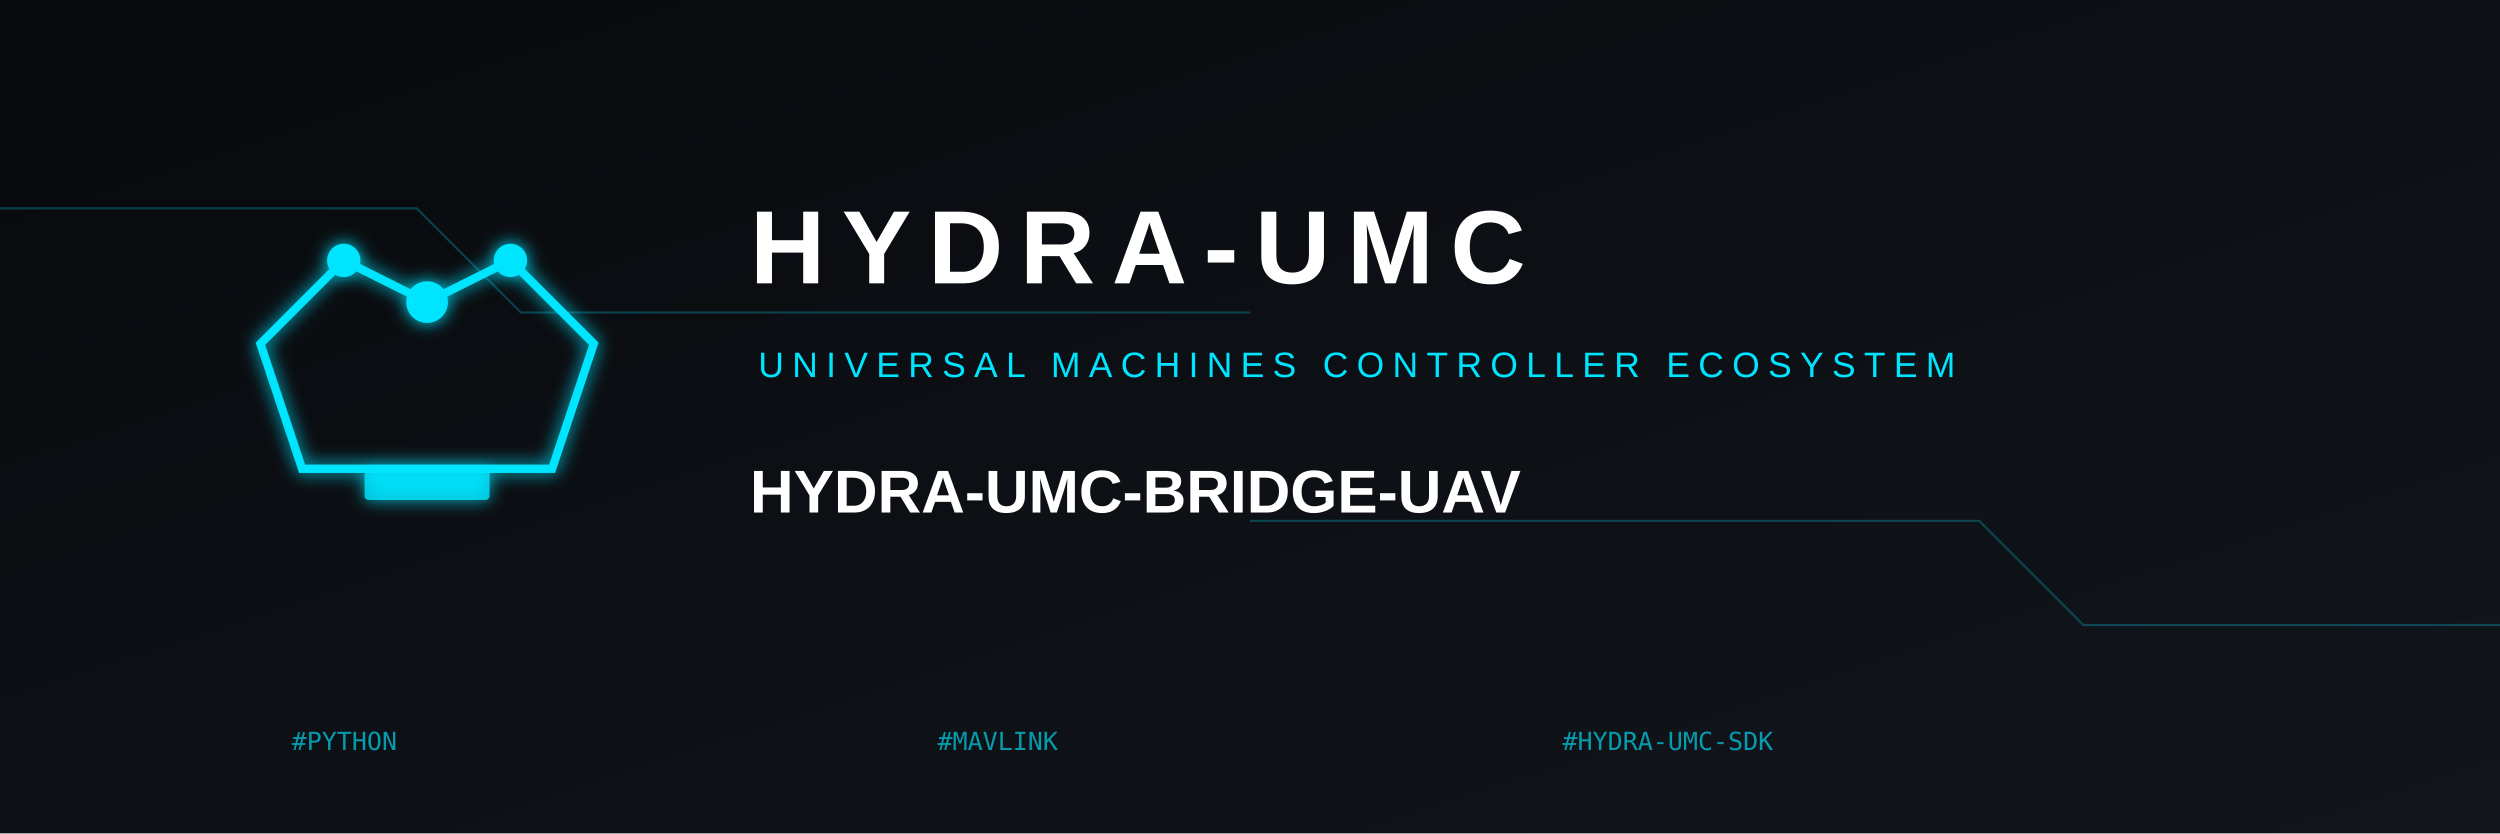
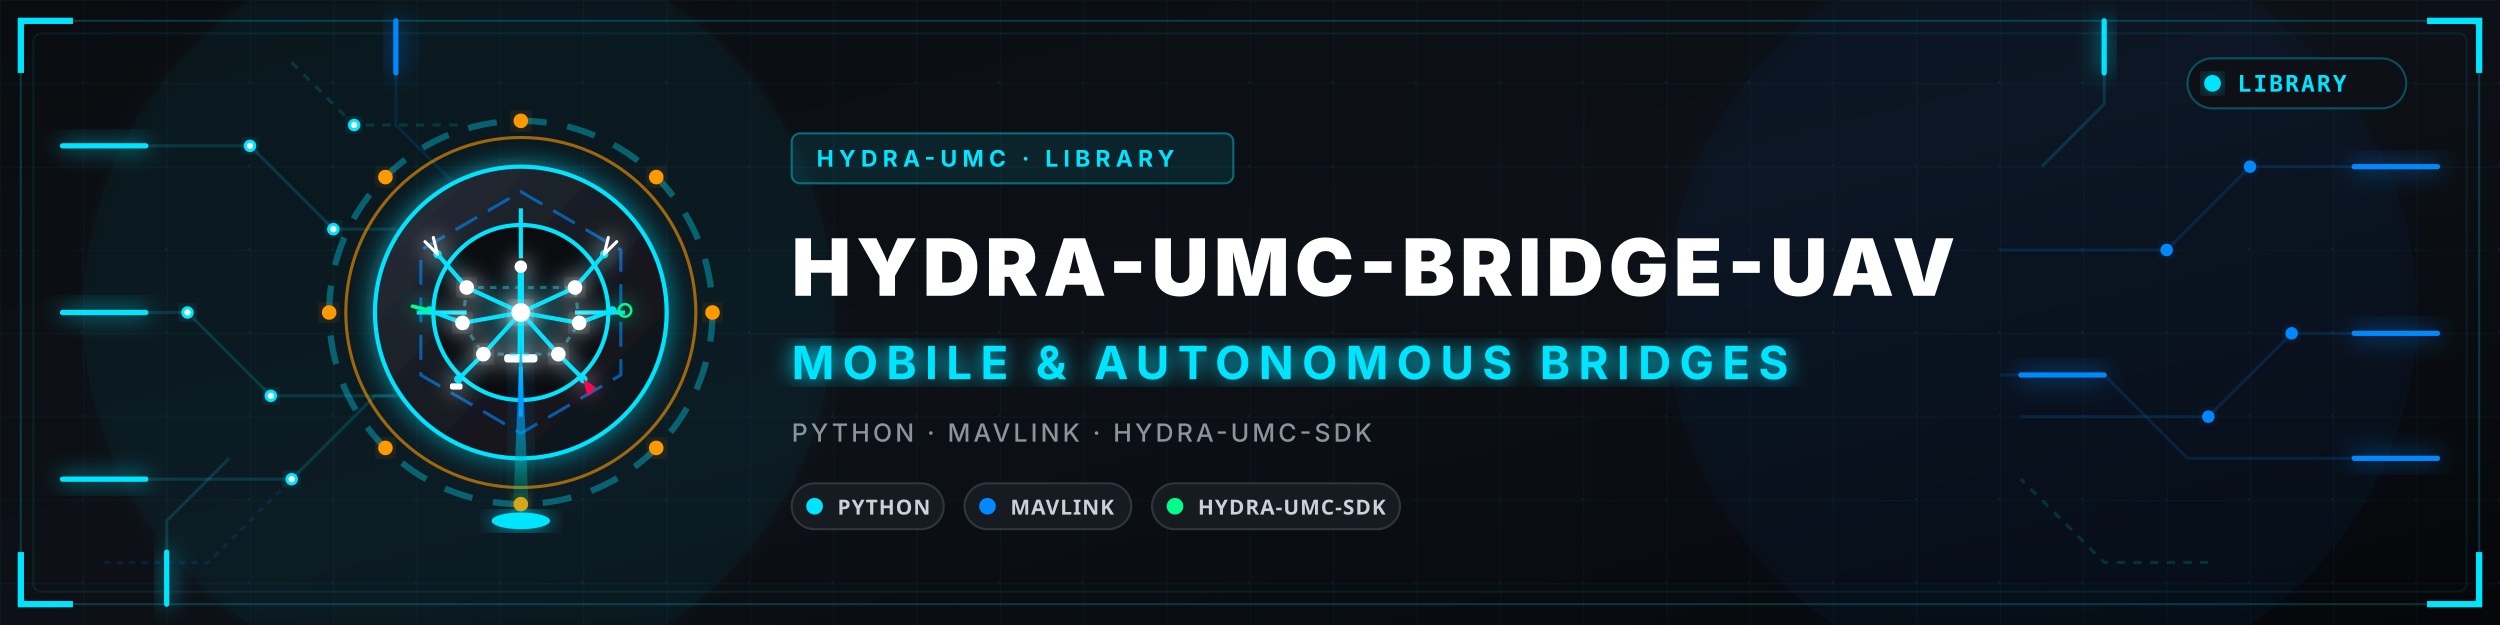
- <svg xmlns="http://www.w3.org/2000/svg" viewBox="0 0 1200 400" role="img" aria-labelledby="title desc">
+ <svg xmlns="http://www.w3.org/2000/svg" viewBox="0 0 1200 300" width="100%" height="100%">
  <defs>
-     <linearGradient id="bg" x1="0%" y1="0%" x2="100%" y2="100%">
-       <stop stop-color="#07090C" />
-       <stop offset="1" stop-color="#12161C" />
-     </linearGradient>
-     <filter id="g">
-       <feGaussianBlur stdDeviation="4" result="b" />
+     <linearGradient id="bgGlow" x1="0%" y1="0%" x2="100%" y2="100%">
+       <stop offset="0%" stop-color="#0A0C10" />
+       <stop offset="50%" stop-color="#0D1117" />
+       <stop offset="100%" stop-color="#05070A" />
+     </linearGradient>
+     <linearGradient id="cyanGlow" x1="0%" y1="0%" x2="100%" y2="0%">
+       <stop offset="0%" stop-color="#00E5FF" stop-opacity="0.8" />
+       <stop offset="100%" stop-color="#0088FF" stop-opacity="0.9" />
+     </linearGradient>
+     <linearGradient id="hydraCyanGlow" x1="0%" y1="0%" x2="100%" y2="100%">
+       <stop offset="0%" stop-color="#00F0FF" />
+       <stop offset="100%" stop-color="#0077FF" />
+     </linearGradient>
+     <linearGradient id="laserBeam" x1="0%" y1="0%" x2="0%" y2="100%">
+       <stop offset="0%" stop-color="#00E5FF" stop-opacity="1" />
+       <stop offset="40%" stop-color="#0088FF" stop-opacity="0.8" />
+       <stop offset="100%" stop-color="#00FF88" stop-opacity="0" />
+     </linearGradient>
+     <linearGradient id="metalGradient" x1="0%" y1="0%" x2="100%" y2="100%">
+       <stop offset="0%" stop-color="#2A303C" />
+       <stop offset="50%" stop-color="#161B22" />
+       <stop offset="100%" stop-color="#0D1117" />
+     </linearGradient>
+     <filter id="glowCyan" x="-20%" y="-20%" width="140%" height="140%">
+       <feGaussianBlur stdDeviation="5" result="blur" />
      <feMerge>
-         <feMergeNode in="b" />
+         <feMergeNode in="blur" />
        <feMergeNode in="SourceGraphic" />
      </feMerge>
    </filter>
+     <filter id="glowBlue" x="-20%" y="-20%" width="140%" height="140%">
+       <feGaussianBlur stdDeviation="6" result="blur" />
+       <feMerge>
+         <feMergeNode in="blur" />
+         <feMergeNode in="SourceGraphic" />
+       </feMerge>
+     </filter>
+     <filter id="glowBeam" x="-30%" y="-30%" width="160%" height="160%">
+       <feGaussianBlur stdDeviation="8" result="blur" />
+       <feMerge>
+         <feMergeNode in="blur" />
+         <feMergeNode in="SourceGraphic" />
+       </feMerge>
+     </filter>
+     <pattern id="cyberGrid" width="40" height="40" patternUnits="userSpaceOnUse">
+       <path d="M 40 0 L 0 0 0 40" fill="none" stroke="#00E5FF" stroke-opacity="0.04" stroke-width="1" />
+       <circle cx="40" cy="40" r="1" fill="#00E5FF" fill-opacity="0.1" />
+     </pattern>
+     <g id="pcbNode">
+       <circle cx="0" cy="0" r="3" fill="#00E5FF" filter="url(#glowCyan)" />
+       <circle cx="0" cy="0" r="1.5" fill="#FFFFFF" />
+     </g>
  </defs>
-   <rect width="1200" height="400" fill="url(#bg)" />
-   <g fill="none" stroke="#00E5FF" stroke-width="1" opacity=".25">
-     <path d="M0 100H200L250 150H600" />
-     <path d="M1200 300H1000L950 250H600" />
-   </g>
-   <g transform="translate(205 185)" filter="url(#g)">
-     <path d="M-60,40 -80,-20 -40,-60 0,-40 40,-60 80,-20 60,40Z" fill="none" stroke="#00E5FF" stroke-width="4" />
-     <circle cy="-40" r="10" fill="#00E5FF" />
-     <circle cx="-40" cy="-60" r="8" fill="#00E5FF" />
-     <circle cx="40" cy="-60" r="8" fill="#00E5FF" />
-     <rect x="-30" y="40" width="60" height="15" rx="2" fill="#00E5FF" opacity=".8" />
-   </g>
-   <text x="360" y="136" font-family="Arial,sans-serif" font-size="50" font-weight="bold" fill="#FFF" letter-spacing="8">HYDRA-UMC</text>
-   <text x="364" y="181" font-family="Arial,sans-serif" font-size="17" fill="#00E5FF" letter-spacing="4">UNIVERSAL MACHINES CONTROLLER ECOSYSTEM</text>
-   <text x="360" y="246" font-family="Arial,sans-serif" font-size="29" font-weight="bold" fill="#FFF">HYDRA-UMC-BRIDGE-UAV</text>
-   <g font-family="monospace" font-size="12" fill="#00E5FF" opacity=".65">
-     <text x="140" y="360">#PYTHON</text>
-     <text x="450" y="360">#MAVLINK</text>
-     <text x="750" y="360">#HYDRA-UMC-SDK</text>
+   <rect width="1200" height="300" fill="url(#bgGlow)" />
+   <rect width="1200" height="300" fill="url(#cyberGrid)" />
+   <circle cx="220" cy="150" r="180" fill="#00E5FF" fill-opacity="0.03" filter="url(#glowCyan)">
+     <animate attributeName="fill-opacity" values="0.02;0.05;0.02" dur="6s" repeatCount="indefinite" />
+   </circle>
+   <circle cx="980" cy="150" r="180" fill="#0077FF" fill-opacity="0.03" filter="url(#glowBlue)">
+     <animate attributeName="fill-opacity" values="0.02;0.05;0.02" dur="6s" repeatCount="indefinite" />
+   </circle>
+   <rect x="10" y="10" width="1180" height="280" fill="none" stroke="#00E5FF" stroke-opacity="0.2" stroke-width="1" rx="6" />
+   <rect x="16" y="16" width="1168" height="268" fill="none" stroke="#00E5FF" stroke-opacity="0.08" stroke-width="1" rx="4" />
+   <path d="M 10 35 L 10 10 L 35 10" fill="none" stroke="#00E5FF" stroke-width="3">
+     <animate attributeName="stroke-opacity" values="0.6;1;0.6" dur="3s" repeatCount="indefinite" />
+   </path>
+   <path d="M 1190 35 L 1190 10 L 1165 10" fill="none" stroke="#00E5FF" stroke-width="3">
+     <animate attributeName="stroke-opacity" values="0.6;1;0.6" dur="3s" repeatCount="indefinite" />
+   </path>
+   <path d="M 10 265 L 10 290 L 35 290" fill="none" stroke="#00E5FF" stroke-width="3">
+     <animate attributeName="stroke-opacity" values="0.6;1;0.6" dur="3s" repeatCount="indefinite" />
+   </path>
+   <path d="M 1190 265 L 1190 290 L 1165 290" fill="none" stroke="#00E5FF" stroke-width="3">
+     <animate attributeName="stroke-opacity" values="0.6;1;0.6" dur="3s" repeatCount="indefinite" />
+   </path>
+   <g stroke="#00E5FF" stroke-opacity="0.15" stroke-width="1.5" fill="none">
+     <path d="M 30 70 L 120 70 L 160 110 L 240 110" />
+     <path d="M 30 150 L 90 150 L 130 190 L 220 190" />
+     <path d="M 30 230 L 140 230 L 180 190 L 210 190" />
+     <path d="M 80 290 L 80 250 L 110 220" />
+     <path d="M 190 10 L 190 60 L 220 90" stroke="#0077FF" stroke-opacity="0.15" />
+     <path d="M 140 30 L 170 60 L 220 60" stroke-dasharray="4,4" />
+     <path d="M 50 270 L 100 270 L 140 230" stroke="#0077FF" stroke-opacity="0.15" stroke-dasharray="3,3" />
+   </g>
+   <g fill="none" stroke-linecap="round" stroke-linejoin="round">
+     <path d="M 30 70 L 120 70 L 160 110 L 240 110" stroke="#00E5FF" stroke-width="2.5" stroke-dasharray="40, 240" filter="url(#glowCyan)">
+       <animate attributeName="stroke-dashoffset" values="280;0" dur="3s" repeatCount="indefinite" />
+     </path>
+     <path d="M 30 150 L 90 150 L 130 190 L 220 190" stroke="#00E5FF" stroke-width="2.5" stroke-dasharray="40, 220" filter="url(#glowCyan)">
+       <animate attributeName="stroke-dashoffset" values="260;0" dur="3.5s" repeatCount="indefinite" />
+     </path>
+     <path d="M 30 230 L 140 230 L 180 190 L 210 190" stroke="#00E5FF" stroke-width="2.5" stroke-dasharray="40, 230" filter="url(#glowCyan)">
+       <animate attributeName="stroke-dashoffset" values="270;0" dur="3.2s" repeatCount="indefinite" />
+     </path>
+     <path d="M 80 290 L 80 250 L 110 220" stroke="#00E5FF" stroke-width="2.5" stroke-dasharray="25, 100" filter="url(#glowCyan)">
+       <animate attributeName="stroke-dashoffset" values="125;0" dur="2.5s" repeatCount="indefinite" />
+     </path>
+     <path d="M 190 10 L 190 60 L 220 90" stroke="#0088FF" stroke-width="2.5" stroke-dasharray="25, 90" filter="url(#glowBlue)">
+       <animate attributeName="stroke-dashoffset" values="115;0" dur="2.8s" repeatCount="indefinite" />
+     </path>
+   </g>
+   <use href="#pcbNode" x="120" y="70" />
+   <use href="#pcbNode" x="160" y="110" />
+   <use href="#pcbNode" x="90" y="150" />
+   <use href="#pcbNode" x="130" y="190" />
+   <use href="#pcbNode" x="140" y="230" />
+   <use href="#pcbNode" x="170" y="60" />
+   <g stroke="#0088FF" stroke-opacity="0.15" stroke-width="1.5" fill="none">
+     <path d="M 1170 80 L 1080 80 L 1040 120 L 960 120" />
+     <path d="M 1170 160 L 1100 160 L 1060 200 L 970 200" />
+     <path d="M 1170 220 L 1050 220 L 1010 180 M 1010 180 L 960 180" />
+     <path d="M 1010 10 L 1010 50 L 980 80" stroke="#00E5FF" stroke-opacity="0.15" />
+     <path d="M 1060 270 L 1010 270 L 970 230" stroke="#00E5FF" stroke-opacity="0.15" stroke-dasharray="4,4" />
+   </g>
+   <g fill="none" stroke-linecap="round" stroke-linejoin="round">
+     <path d="M 1170 80 L 1080 80 L 1040 120 L 960 120" stroke="#0088FF" stroke-width="2.5" stroke-dasharray="40, 230" filter="url(#glowBlue)">
+       <animate attributeName="stroke-dashoffset" values="0;270" dur="3.5s" repeatCount="indefinite" />
+     </path>
+     <path d="M 1170 160 L 1100 160 L 1060 200 L 970 200" stroke="#0088FF" stroke-width="2.5" stroke-dasharray="40, 240" filter="url(#glowBlue)">
+       <animate attributeName="stroke-dashoffset" values="0;280" dur="3.8s" repeatCount="indefinite" />
+     </path>
+     <path d="M 1170 220 L 1050 220 L 1010 180 M 1010 180 L 960 180" stroke="#0088FF" stroke-width="2.5" stroke-dasharray="40, 250" filter="url(#glowBlue)">
+       <animate attributeName="stroke-dashoffset" values="0;290" dur="4s" repeatCount="indefinite" />
+     </path>
+     <path d="M 1010 10 L 1010 50 L 980 80" stroke="#00E5FF" stroke-width="2.5" stroke-dasharray="25, 95" filter="url(#glowCyan)">
+       <animate attributeName="stroke-dashoffset" values="0;120" dur="2.6s" repeatCount="indefinite" />
+     </path>
+   </g>
+   <circle cx="1080" cy="80" r="3" fill="#0088FF" filter="url(#glowBlue)" />
+   <circle cx="1040" cy="120" r="3" fill="#0088FF" filter="url(#glowBlue)" />
+   <circle cx="1100" cy="160" r="3" fill="#0088FF" filter="url(#glowBlue)" />
+   <circle cx="1060" cy="200" r="3" fill="#0088FF" filter="url(#glowBlue)" />
+   <g transform="translate(250, 150)">
+     <g>
+       <circle cx="0" cy="0" r="92" fill="none" stroke="#00E5FF" stroke-opacity="0.35" stroke-width="3" stroke-dasharray="14,10" />
+       <circle cx="0" cy="0" r="84" fill="none" stroke="#FF9900" stroke-opacity="0.6" stroke-width="1.5" />
+       <circle cx="92" cy="0" r="3.5" fill="#FF9900" filter="url(#glowBlue)" />
+       <circle cx="65" cy="65" r="3.5" fill="#FF9900" filter="url(#glowBlue)" />
+       <circle cx="0" cy="92" r="3.5" fill="#FF9900" filter="url(#glowBlue)" />
+       <circle cx="-65" cy="65" r="3.5" fill="#FF9900" filter="url(#glowBlue)" />
+       <circle cx="-92" cy="0" r="3.5" fill="#FF9900" filter="url(#glowBlue)" />
+       <circle cx="-65" cy="-65" r="3.5" fill="#FF9900" filter="url(#glowBlue)" />
+       <circle cx="0" cy="-92" r="3.5" fill="#FF9900" filter="url(#glowBlue)" />
+       <circle cx="65" cy="-65" r="3.5" fill="#FF9900" filter="url(#glowBlue)" />
+       <animateTransform attributeName="transform" type="rotate" from="0 0 0" to="360 0 0" dur="25s" repeatCount="indefinite" />
+     </g>
+     <circle cx="0" cy="0" r="70" fill="url(#metalGradient)" stroke="#00E5FF" stroke-width="2" filter="url(#glowCyan)" />
+     <g>
+       <polygon points="0,-58 48,-30 48,30 0,58 -48,30 -48,-30" fill="none" stroke="#0088FF" stroke-width="1.5" stroke-dasharray="12,6" opacity="0.6" />
+       <animateTransform attributeName="transform" type="rotate" from="360 0 0" to="0 0 0" dur="18s" repeatCount="indefinite" />
+     </g>
+     <circle cx="0" cy="0" r="42" fill="#0A0C10" stroke="#00E5FF" stroke-width="2" />
+     <line x1="-50" y1="0" x2="-26" y2="0" stroke="#00E5FF" stroke-width="2" />
+     <line x1="26" y1="0" x2="50" y2="0" stroke="#00E5FF" stroke-width="2" />
+     <line x1="0" y1="-50" x2="0" y2="-26" stroke="#00E5FF" stroke-width="2" />
+     <line x1="0" y1="26" x2="0" y2="50" stroke="#00E5FF" stroke-width="2" />
+     <g id="hydra8ArmSystem" filter="url(#glowCyan)">
+       <line x1="0" y1="0" x2="0" y2="22" stroke="#00E5FF" stroke-width="3" stroke-linecap="round" />
+       <rect x="-8" y="20" width="16" height="4" rx="1.5" fill="#FFFFFF" />
+       <line x1="0" y1="0" x2="0" y2="-22" stroke="#00E5FF" stroke-width="3" stroke-linecap="round" />
+       <circle cx="0" cy="-22" r="3" fill="#FFFFFF" />
+       <path d="M -26 -12 L -28 5 L -18 20 L 18 20 L 28 5 L 26 -12 Z" fill="none" stroke="#00E5FF" stroke-width="1.5" stroke-dasharray="3,3" opacity="0.4" />
+       <path d="M 0 0 L -26 -12 M 0 0 L -28 5 M 0 0 L -18 20 M 0 0 L 18 20 M 0 0 L 28 5 M 0 0 L 26 -12" stroke="#00E5FF" stroke-width="2" stroke-linecap="round" />
+       <g transform="translate(-26, -12)">
+         <g>
+           <animateTransform attributeName="transform" type="rotate" values="-25;15;-25" dur="3.4s" repeatCount="indefinite" />
+           <line x1="0" y1="0" x2="-14" y2="-16" stroke="#00E5FF" stroke-width="2" stroke-linecap="round" />
+           <circle cx="-14" cy="-16" r="2" fill="#00E5FF" />
+           <g transform="translate(-14, -16)">
+             <animateTransform attributeName="transform" type="rotate" values="30;-20;30" dur="3.4s" repeatCount="indefinite" />
+             <path d="M 0 0 L -6 -6 M 0 0 L -2 -8" stroke="#FFFFFF" stroke-width="1.5" stroke-linecap="round" />
+           </g>
+         </g>
+       </g>
+       <g transform="translate(-28, 5)">
+         <g>
+           <animateTransform attributeName="transform" type="rotate" values="-18;22;-18" dur="4.0s" repeatCount="indefinite" />
+           <line x1="0" y1="0" x2="-16" y2="-6" stroke="#00E5FF" stroke-width="2" stroke-linecap="round" />
+           <circle cx="-16" cy="-6" r="2" fill="#00E5FF" />
+           <g transform="translate(-16, -6)">
+             <animateTransform attributeName="transform" type="rotate" values="-25;25;-25" dur="4.0s" repeatCount="indefinite" />
+             <line x1="0" y1="0" x2="-8" y2="-2" stroke="#00FF88" stroke-width="1.8" stroke-linecap="round" />
+           </g>
+         </g>
+       </g>
+       <g transform="translate(-18, 20)">
+         <g>
+           <animateTransform attributeName="transform" type="rotate" values="-15;20;-15" dur="4.5s" repeatCount="indefinite" />
+           <line x1="0" y1="0" x2="-12" y2="12" stroke="#00E5FF" stroke-width="2" stroke-linecap="round" />
+           <circle cx="-12" cy="12" r="2" fill="#00E5FF" />
+           <g transform="translate(-12, 12)">
+             <animateTransform attributeName="transform" type="rotate" values="20;-15;20" dur="4.5s" repeatCount="indefinite" />
+             <rect x="-4" y="2" width="6" height="3" rx="1" fill="#FFFFFF" />
+           </g>
+         </g>
+       </g>
+       <g transform="translate(18, 20)">
+         <g>
+           <animateTransform attributeName="transform" type="rotate" values="15;-20;15" dur="4.2s" repeatCount="indefinite" />
+           <line x1="0" y1="0" x2="12" y2="12" stroke="#00E5FF" stroke-width="2" stroke-linecap="round" />
+           <circle cx="12" cy="12" r="2" fill="#00E5FF" />
+           <g transform="translate(12, 12)">
+             <animateTransform attributeName="transform" type="rotate" values="-20;15;-20" dur="4.2s" repeatCount="indefinite" />
+             <polygon points="0,0 6,4 2,8" fill="#FF0055" />
+           </g>
+         </g>
+       </g>
+       <g transform="translate(28, 5)">
+         <g>
+           <animateTransform attributeName="transform" type="rotate" values="22;-18;22" dur="3.8s" repeatCount="indefinite" />
+           <line x1="0" y1="0" x2="16" y2="-6" stroke="#00E5FF" stroke-width="2" stroke-linecap="round" />
+           <circle cx="16" cy="-6" r="2" fill="#00E5FF" />
+           <g transform="translate(16, -6)">
+             <animateTransform attributeName="transform" type="rotate" values="20;-20;20" dur="3.8s" repeatCount="indefinite" />
+             <circle cx="6" cy="0" r="3" fill="none" stroke="#00FF88" stroke-width="1.2" />
+           </g>
+         </g>
+       </g>
+       <g transform="translate(26, -12)">
+         <g>
+           <animateTransform attributeName="transform" type="rotate" values="25;-15;25" dur="3.2s" repeatCount="indefinite" />
+           <line x1="0" y1="0" x2="14" y2="-16" stroke="#00E5FF" stroke-width="2" stroke-linecap="round" />
+           <circle cx="14" cy="-16" r="2" fill="#00E5FF" />
+           <g transform="translate(14, -16)">
+             <animateTransform attributeName="transform" type="rotate" values="-30;20;-30" dur="3.2s" repeatCount="indefinite" />
+             <path d="M 0 0 L 6 -6 M 0 0 L 2 -8" stroke="#FFFFFF" stroke-width="1.5" stroke-linecap="round" />
+           </g>
+         </g>
+       </g>
+       <circle cx="0" cy="0" r="4.5" fill="#FFFFFF" filter="url(#glowCyan)" />
+       <circle cx="-26" cy="-12" r="3.5" fill="#FFFFFF" filter="url(#glowCyan)" />
+       <circle cx="-28" cy="5" r="3.5" fill="#FFFFFF" filter="url(#glowCyan)" />
+       <circle cx="-18" cy="20" r="3.5" fill="#FFFFFF" filter="url(#glowCyan)" />
+       <circle cx="18" cy="20" r="3.5" fill="#FFFFFF" filter="url(#glowCyan)" />
+       <circle cx="28" cy="5" r="3.5" fill="#FFFFFF" filter="url(#glowCyan)" />
+       <circle cx="26" cy="-12" r="3.5" fill="#FFFFFF" filter="url(#glowCyan)" />
+     </g>
+   </g>
+   <path d="M 250 157 L 246 250 L 254 250 Z" fill="url(#laserBeam)" filter="url(#glowBeam)">
+     <animate attributeName="opacity" values="0.3;1;0.3" dur="1.2s" repeatCount="indefinite" />
+   </path>
+   <ellipse cx="250" cy="250" rx="14" ry="4" fill="#00E5FF" filter="url(#glowCyan)">
+     <animate attributeName="rx" values="10;18;10" dur="1.2s" repeatCount="indefinite" />
+     <animate attributeName="opacity" values="0.4;1;0.4" dur="1.2s" repeatCount="indefinite" />
+   </ellipse>
+   <g transform="translate(380, 0)">
+     <g transform="translate(0, 82)">
+       <rect x="0" y="-18" width="212" height="24" rx="4" fill="#00E5FF" fill-opacity="0.1" stroke="#00E5FF" stroke-opacity="0.4" stroke-width="1">
+         <animate attributeName="stroke-opacity" values="0.3;0.8;0.3" dur="4s" repeatCount="indefinite" />
+       </rect>
+       <text x="12" y="-2" font-family="'Inter', 'Segoe UI', 'Roboto', sans-serif" font-weight="700" font-size="11" fill="#00E5FF" letter-spacing="2.5">HYDRA-UMC · LIBRARY</text>
+     </g>
+     <text x="0" y="142" font-family="'Inter', 'Segoe UI', 'Roboto', sans-serif" font-weight="900" font-size="38" fill="#FFFFFF" letter-spacing="2.5">HYDRA-UMC-BRIDGE-UAV</text>
+     <text x="0" y="182" font-family="'Inter', 'Segoe UI', 'Roboto', sans-serif" font-weight="700" font-size="22" fill="#00E5FF" letter-spacing="4" filter="url(#glowCyan)">MOBILE &amp; AUTONOMOUS BRIDGES</text>
+     <text x="0" y="212" font-family="'Inter', 'Segoe UI', 'Roboto', sans-serif" font-weight="500" font-size="12" fill="#8B949E" letter-spacing="1.5">PYTHON · MAVLINK · HYDRA-UMC-SDK</text>
+     <g transform="translate(0, 232)">
+       <rect x="0" y="0" width="73" height="22" rx="11" fill="#161B22" stroke="#30363D" stroke-width="1" />
+       <circle cx="11" cy="11" r="4" fill="#00E5FF">
+         <animate attributeName="opacity" values="0.5;1;0.5" dur="2.0s" repeatCount="indefinite" />
+       </circle>
+       <text x="22" y="15" font-family="sans-serif" font-weight="600" font-size="10" fill="#C9D1D9" letter-spacing="0.5">PYTHON</text>
+       <rect x="83" y="0" width="80" height="22" rx="11" fill="#161B22" stroke="#30363D" stroke-width="1" />
+       <circle cx="94" cy="11" r="4" fill="#0088FF">
+         <animate attributeName="opacity" values="0.5;1;0.5" dur="2.2s" repeatCount="indefinite" />
+       </circle>
+       <text x="105" y="15" font-family="sans-serif" font-weight="600" font-size="10" fill="#C9D1D9" letter-spacing="0.5">MAVLINK</text>
+       <rect x="173" y="0" width="119" height="22" rx="11" fill="#161B22" stroke="#30363D" stroke-width="1" />
+       <circle cx="184" cy="11" r="4" fill="#00FF88">
+         <animate attributeName="opacity" values="0.5;1;0.5" dur="2.4s" repeatCount="indefinite" />
+       </circle>
+       <text x="195" y="15" font-family="sans-serif" font-weight="600" font-size="10" fill="#C9D1D9" letter-spacing="0.5">HYDRA-UMC-SDK</text>
+     </g>
+   </g>
+   <g transform="translate(1060, 42)">
+     <rect x="-10" y="-14" width="105" height="24" rx="12" fill="#0D1117" stroke="#00E5FF" stroke-opacity="0.3" stroke-width="1" />
+     <circle cx="2" cy="-2" r="4" fill="#00E5FF" filter="url(#glowCyan)">
+       <animate attributeName="opacity" values="0.3;1;0.3" dur="1.5s" repeatCount="indefinite" />
+     </circle>
+     <text x="14" y="2" font-family="monospace" font-weight="700" font-size="11" fill="#00E5FF" letter-spacing="1">LIBRARY</text>
  </g>
</svg>
